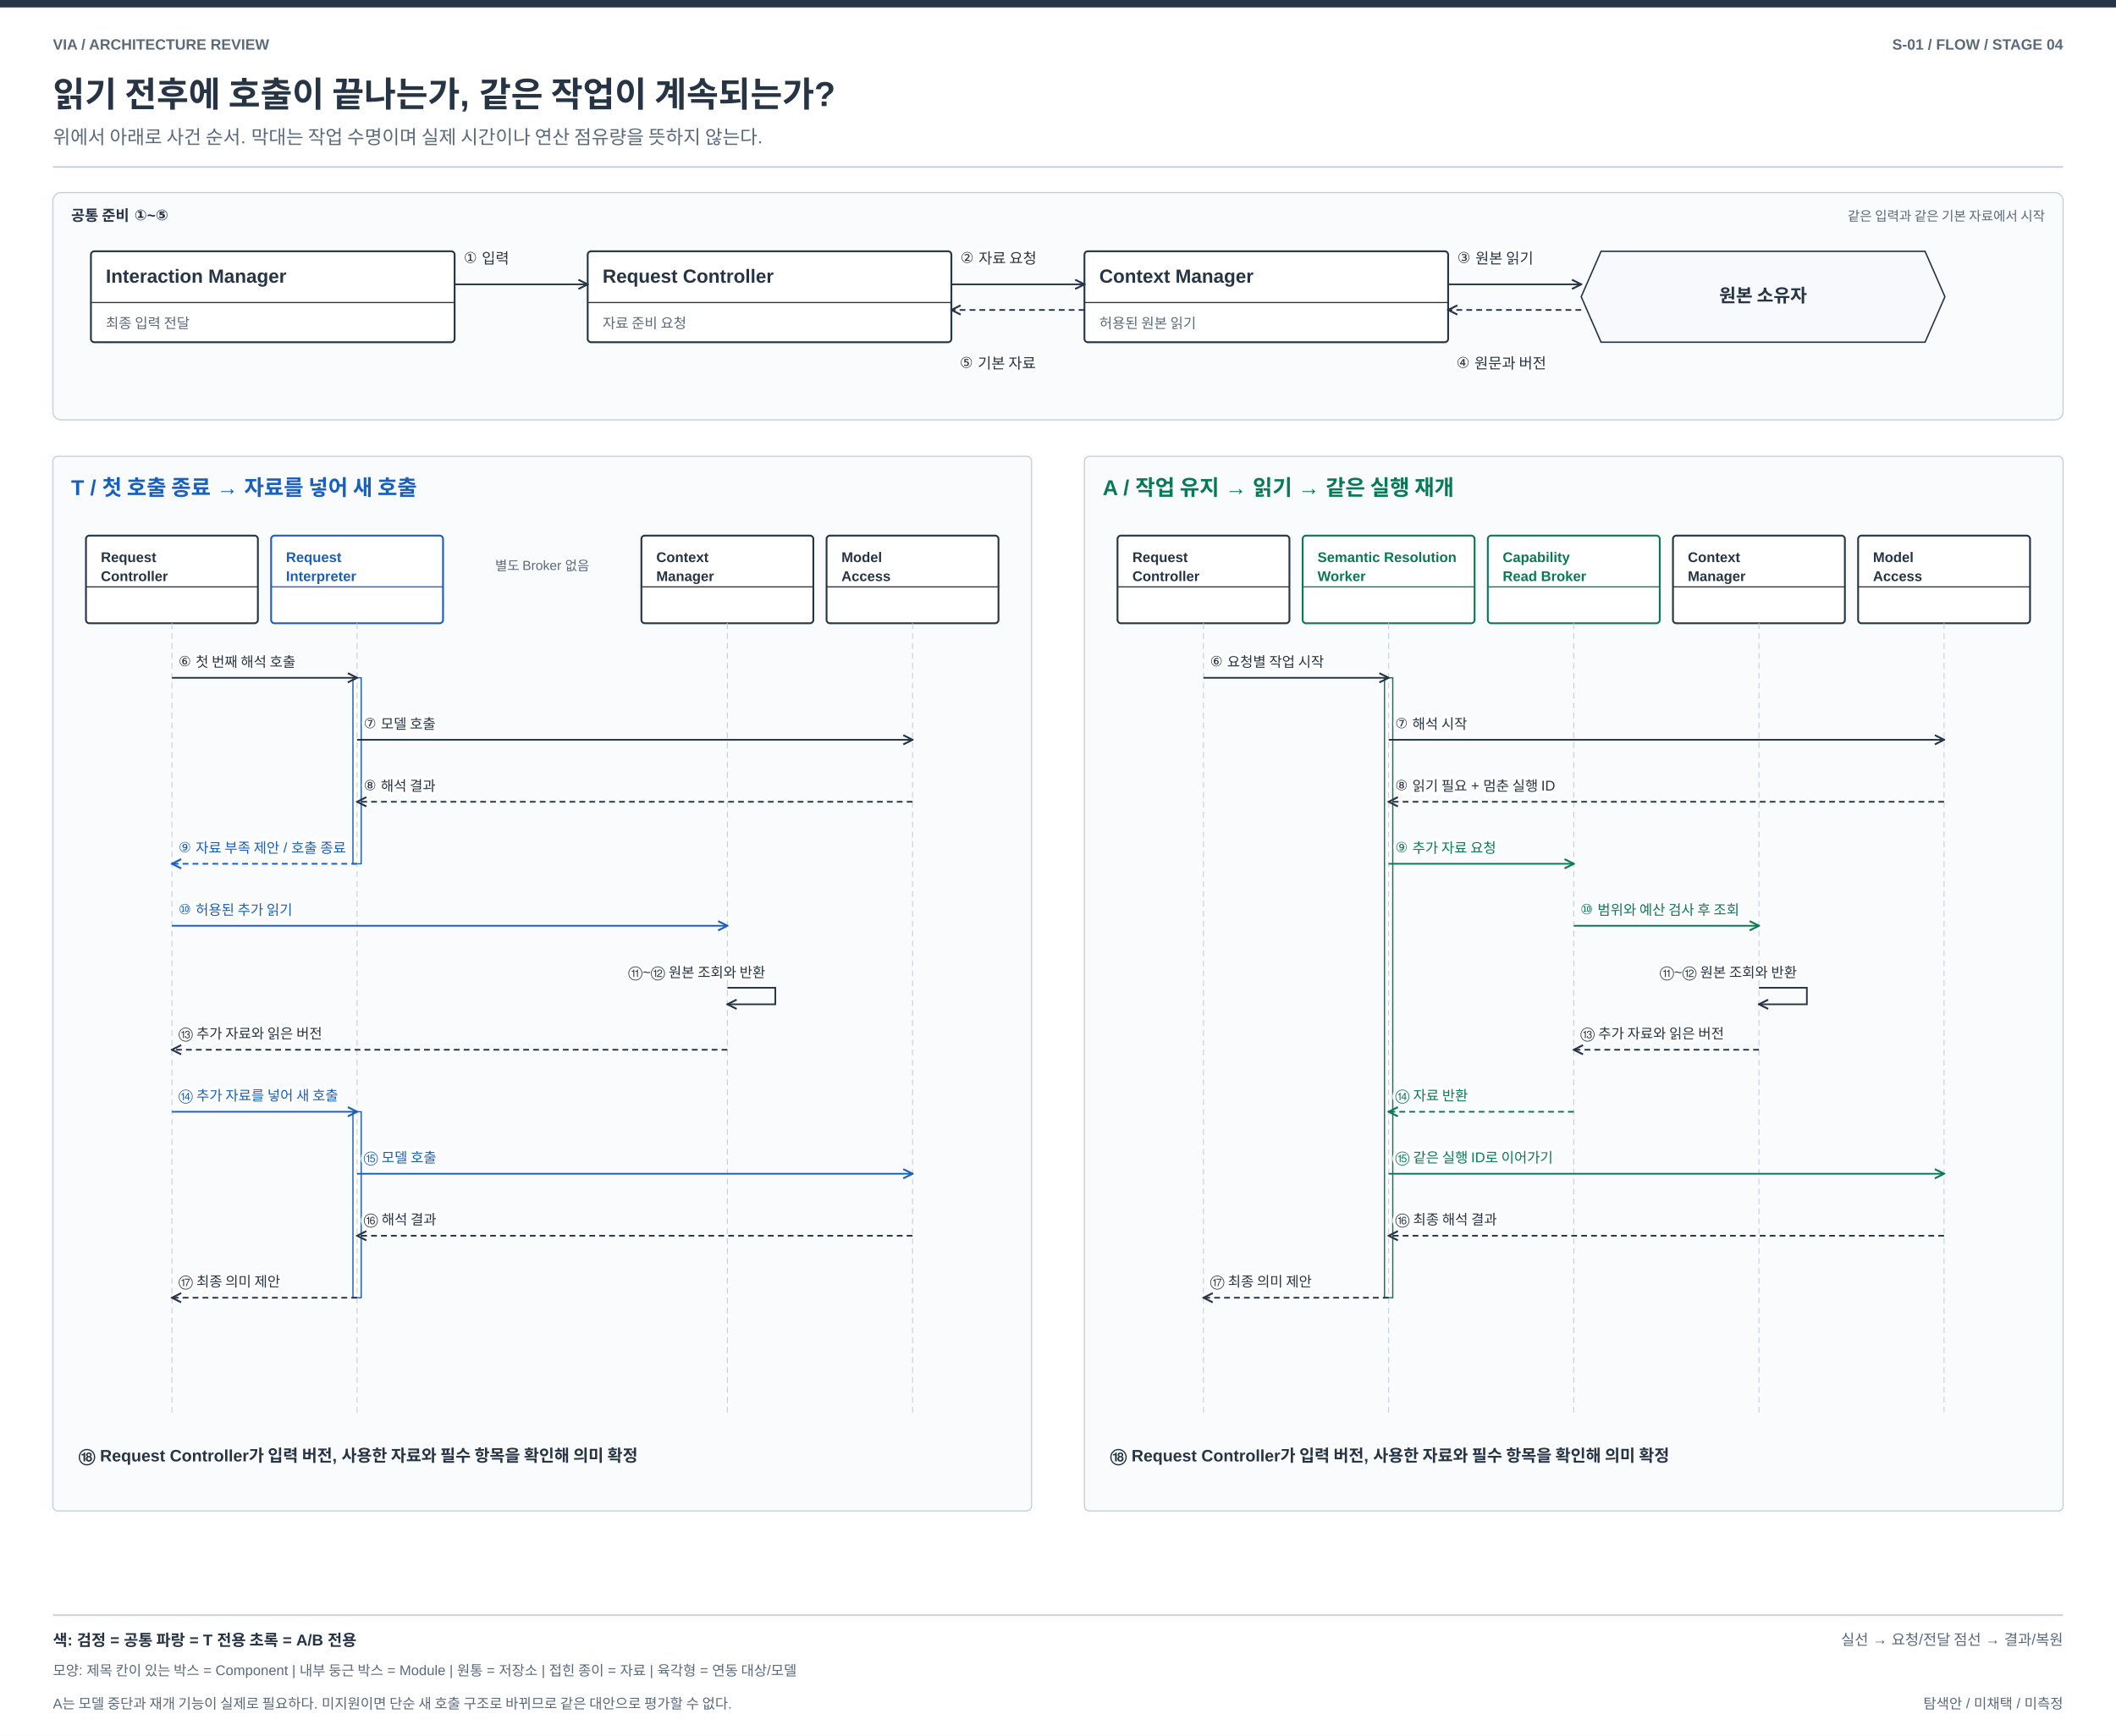
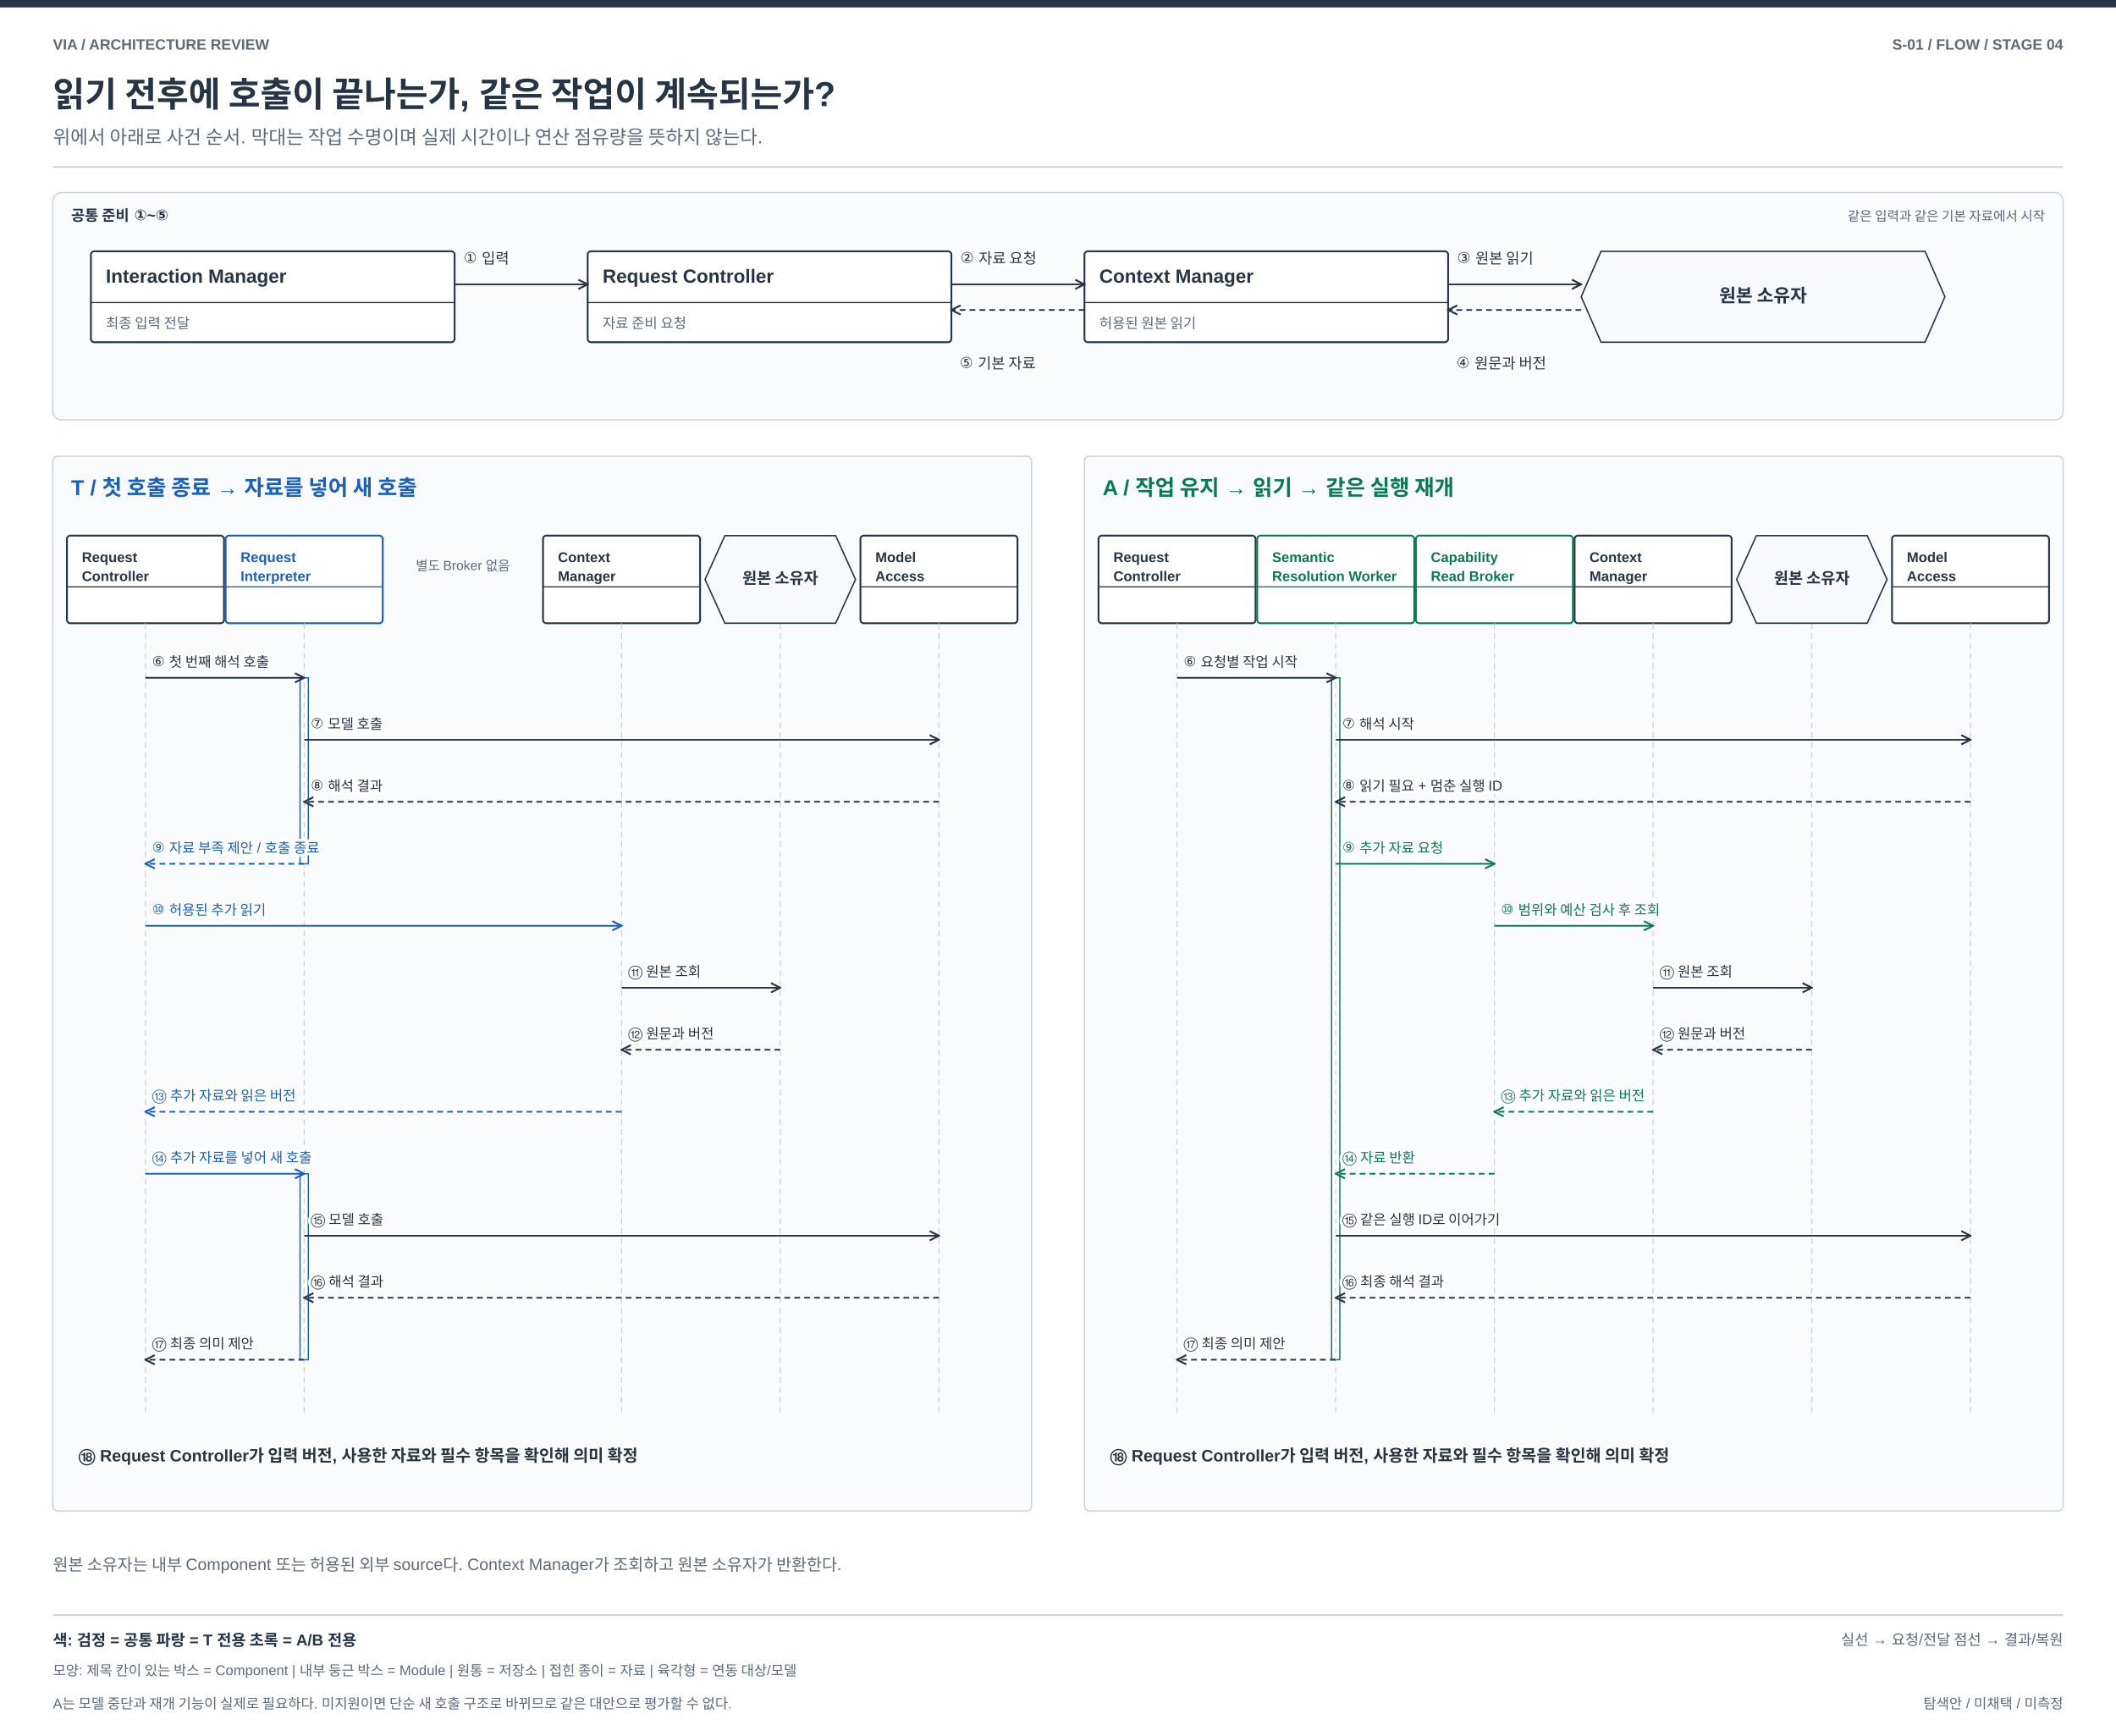
<svg xmlns="http://www.w3.org/2000/svg" width="2560" height="2100" viewBox="0 0 2560 2100" role="img" aria-labelledby="title">
  <defs>
    <marker id="a263445" viewBox="0 0 10 10" refX="9" refY="5" markerWidth="7" markerHeight="7" orient="auto-start-reverse">
      <path d="M1 1L9 5L1 9" fill="none" stroke="#263445" stroke-width="1.6" />
    </marker>
    <marker id="a195FBD" viewBox="0 0 10 10" refX="9" refY="5" markerWidth="7" markerHeight="7" orient="auto-start-reverse">
      <path d="M1 1L9 5L1 9" fill="none" stroke="#195FBD" stroke-width="1.6" />
    </marker>
    <marker id="a087A53" viewBox="0 0 10 10" refX="9" refY="5" markerWidth="7" markerHeight="7" orient="auto-start-reverse">
      <path d="M1 1L9 5L1 9" fill="none" stroke="#087A53" stroke-width="1.6" />
    </marker>
  </defs>
  <rect width="2560" height="2100" fill="white" />
  <g font-family="Arial, Apple SD Gothic Neo, Malgun Gothic, sans-serif">
    <rect id="e1" x="0" y="0" width="2560" height="9" rx="0" fill="#263445" stroke="none" stroke-width="1.5" />
    <rect id="common" x="64" y="233" width="2432" height="275" rx="10" fill="#FAFBFD" stroke="#C7D1DD" stroke-width="1.5" />
    <rect id="e24" x="64" y="552" width="1184" height="1276" rx="6" fill="#FAFBFD" stroke="#C7D1DD" stroke-width="1.5" />
-     <rect id="e35" x="427.0" y="820" width="10" height="225" rx="0" fill="white" stroke="#195FBD" stroke-width="1.5" />
-     <rect id="e36" x="427.0" y="1345" width="10" height="225" rx="0" fill="white" stroke="#195FBD" stroke-width="1.5" />
-     <rect id="e60" x="1312" y="552" width="1184" height="1276" rx="6" fill="#FAFBFD" stroke="#C7D1DD" stroke-width="1.5" />
-     <rect id="e72" x="1675.0" y="820" width="10" height="750" rx="0" fill="white" stroke="#087A53" stroke-width="1.5" />
+     <rect id="e37" x="363.0" y="820" width="10" height="225" rx="0" fill="white" stroke="#195FBD" stroke-width="1.5" />
+     <rect id="e38" x="363.0" y="1420" width="10" height="225" rx="0" fill="white" stroke="#195FBD" stroke-width="1.5" />
+     <rect id="e64" x="1312" y="552" width="1184" height="1276" rx="6" fill="#FAFBFD" stroke="#C7D1DD" stroke-width="1.5" />
+     <rect id="e78" x="1611.0" y="820" width="10" height="825" rx="0" fill="white" stroke="#087A53" stroke-width="1.5" />
    <g id="c0" data-component="true">
      <rect x="110" y="304" width="440" height="110" rx="4" fill="white" stroke="#263445" stroke-width="2.2" />
      <path d="M110 366H550" stroke="#263445" stroke-width="1.4" />
      <text x="128" y="342.0" text-anchor="start" font-size="23" font-weight="700" fill="#263445">Interaction Manager</text>
      <text x="128" y="397.0" text-anchor="start" font-size="17" font-weight="400" fill="#5B697B">최종 입력 전달</text>
    </g>
    <g id="c1" data-component="true">
      <rect x="711" y="304" width="440" height="110" rx="4" fill="white" stroke="#263445" stroke-width="2.2" />
      <path d="M711 366H1151" stroke="#263445" stroke-width="1.4" />
      <text x="729" y="342.0" text-anchor="start" font-size="23" font-weight="700" fill="#263445">Request Controller</text>
      <text x="729" y="397.0" text-anchor="start" font-size="17" font-weight="400" fill="#5B697B">자료 준비 요청</text>
    </g>
    <g id="c2" data-component="true">
      <rect x="1312" y="304" width="440" height="110" rx="4" fill="white" stroke="#263445" stroke-width="2.2" />
      <path d="M1312 366H1752" stroke="#263445" stroke-width="1.4" />
      <text x="1330" y="342.0" text-anchor="start" font-size="23" font-weight="700" fill="#263445">Context Manager</text>
      <text x="1330" y="397.0" text-anchor="start" font-size="17" font-weight="400" fill="#5B697B">허용된 원본 읽기</text>
    </g>
    <g id="0-lane0" data-component="true">
-       <rect x="104.0" y="648" width="208" height="106" rx="4" fill="white" stroke="#263445" stroke-width="2.2" />
-       <path d="M104.0 710H312.0" stroke="#263445" stroke-width="1.4" />
-       <text x="122.0" y="680.0" text-anchor="start" font-size="17" font-weight="700" fill="#263445">Request</text>
-       <text x="122.0" y="702.95" text-anchor="start" font-size="17" font-weight="700" fill="#263445">Controller</text>
+       <rect x="81.0" y="648" width="190" height="106" rx="4" fill="white" stroke="#263445" stroke-width="2.2" />
+       <path d="M81.0 710H271.0" stroke="#263445" stroke-width="1.4" />
+       <text x="99.0" y="680.0" text-anchor="start" font-size="17" font-weight="700" fill="#263445">Request</text>
+       <text x="99.0" y="702.95" text-anchor="start" font-size="17" font-weight="700" fill="#263445">Controller</text>
    </g>
    <g id="0-lane1" data-component="true">
-       <rect x="328.0" y="648" width="208" height="106" rx="4" fill="white" stroke="#195FBD" stroke-width="2.2" />
-       <path d="M328.0 710H536.0" stroke="#195FBD" stroke-width="1.4" />
-       <text x="346.0" y="680.0" text-anchor="start" font-size="17" font-weight="700" fill="#195FBD">Request</text>
-       <text x="346.0" y="702.95" text-anchor="start" font-size="17" font-weight="700" fill="#195FBD">Interpreter</text>
+       <rect x="273.0" y="648" width="190" height="106" rx="4" fill="white" stroke="#195FBD" stroke-width="2.2" />
+       <path d="M273.0 710H463.0" stroke="#195FBD" stroke-width="1.4" />
+       <text x="291.0" y="680.0" text-anchor="start" font-size="17" font-weight="700" fill="#195FBD">Request</text>
+       <text x="291.0" y="702.95" text-anchor="start" font-size="17" font-weight="700" fill="#195FBD">Interpreter</text>
    </g>
    <g id="0-lane3" data-component="true">
-       <rect x="776.0" y="648" width="208" height="106" rx="4" fill="white" stroke="#263445" stroke-width="2.2" />
-       <path d="M776.0 710H984.0" stroke="#263445" stroke-width="1.4" />
-       <text x="794.0" y="680.0" text-anchor="start" font-size="17" font-weight="700" fill="#263445">Context</text>
-       <text x="794.0" y="702.95" text-anchor="start" font-size="17" font-weight="700" fill="#263445">Manager</text>
-     </g>
-     <g id="0-lane4" data-component="true">
-       <rect x="1000.0" y="648" width="208" height="106" rx="4" fill="white" stroke="#263445" stroke-width="2.2" />
-       <path d="M1000.0 710H1208.0" stroke="#263445" stroke-width="1.4" />
-       <text x="1018.0" y="680.0" text-anchor="start" font-size="17" font-weight="700" fill="#263445">Model</text>
-       <text x="1018.0" y="702.95" text-anchor="start" font-size="17" font-weight="700" fill="#263445">Access</text>
+       <rect x="657.0" y="648" width="190" height="106" rx="4" fill="white" stroke="#263445" stroke-width="2.2" />
+       <path d="M657.0 710H847.0" stroke="#263445" stroke-width="1.4" />
+       <text x="675.0" y="680.0" text-anchor="start" font-size="17" font-weight="700" fill="#263445">Context</text>
+       <text x="675.0" y="702.95" text-anchor="start" font-size="17" font-weight="700" fill="#263445">Manager</text>
+     </g>
+     <g id="0-lane5" data-component="true">
+       <rect x="1041.0" y="648" width="190" height="106" rx="4" fill="white" stroke="#263445" stroke-width="2.2" />
+       <path d="M1041.0 710H1231.0" stroke="#263445" stroke-width="1.4" />
+       <text x="1059.0" y="680.0" text-anchor="start" font-size="17" font-weight="700" fill="#263445">Model</text>
+       <text x="1059.0" y="702.95" text-anchor="start" font-size="17" font-weight="700" fill="#263445">Access</text>
    </g>
    <g id="1-lane0" data-component="true">
-       <rect x="1352.0" y="648" width="208" height="106" rx="4" fill="white" stroke="#263445" stroke-width="2.2" />
-       <path d="M1352.0 710H1560.0" stroke="#263445" stroke-width="1.4" />
-       <text x="1370.0" y="680.0" text-anchor="start" font-size="17" font-weight="700" fill="#263445">Request</text>
-       <text x="1370.0" y="702.95" text-anchor="start" font-size="17" font-weight="700" fill="#263445">Controller</text>
+       <rect x="1329.0" y="648" width="190" height="106" rx="4" fill="white" stroke="#263445" stroke-width="2.2" />
+       <path d="M1329.0 710H1519.0" stroke="#263445" stroke-width="1.4" />
+       <text x="1347.0" y="680.0" text-anchor="start" font-size="17" font-weight="700" fill="#263445">Request</text>
+       <text x="1347.0" y="702.95" text-anchor="start" font-size="17" font-weight="700" fill="#263445">Controller</text>
    </g>
    <g id="1-lane1" data-component="true">
-       <rect x="1576.0" y="648" width="208" height="106" rx="4" fill="white" stroke="#087A53" stroke-width="2.2" />
-       <path d="M1576.0 710H1784.0" stroke="#087A53" stroke-width="1.4" />
-       <text x="1594.0" y="680.0" text-anchor="start" font-size="17" font-weight="700" fill="#087A53">Semantic Resolution</text>
-       <text x="1594.0" y="702.95" text-anchor="start" font-size="17" font-weight="700" fill="#087A53">Worker</text>
+       <rect x="1521.0" y="648" width="190" height="106" rx="4" fill="white" stroke="#087A53" stroke-width="2.2" />
+       <path d="M1521.0 710H1711.0" stroke="#087A53" stroke-width="1.4" />
+       <text x="1539.0" y="680.0" text-anchor="start" font-size="17" font-weight="700" fill="#087A53">Semantic</text>
+       <text x="1539.0" y="702.95" text-anchor="start" font-size="17" font-weight="700" fill="#087A53">Resolution Worker</text>
    </g>
    <g id="1-lane2" data-component="true">
-       <rect x="1800.0" y="648" width="208" height="106" rx="4" fill="white" stroke="#087A53" stroke-width="2.2" />
-       <path d="M1800.0 710H2008.0" stroke="#087A53" stroke-width="1.4" />
-       <text x="1818.0" y="680.0" text-anchor="start" font-size="17" font-weight="700" fill="#087A53">Capability</text>
-       <text x="1818.0" y="702.95" text-anchor="start" font-size="17" font-weight="700" fill="#087A53">Read Broker</text>
+       <rect x="1713.0" y="648" width="190" height="106" rx="4" fill="white" stroke="#087A53" stroke-width="2.2" />
+       <path d="M1713.0 710H1903.0" stroke="#087A53" stroke-width="1.4" />
+       <text x="1731.0" y="680.0" text-anchor="start" font-size="17" font-weight="700" fill="#087A53">Capability</text>
+       <text x="1731.0" y="702.95" text-anchor="start" font-size="17" font-weight="700" fill="#087A53">Read Broker</text>
    </g>
    <g id="1-lane3" data-component="true">
-       <rect x="2024.0" y="648" width="208" height="106" rx="4" fill="white" stroke="#263445" stroke-width="2.2" />
-       <path d="M2024.0 710H2232.0" stroke="#263445" stroke-width="1.4" />
-       <text x="2042.0" y="680.0" text-anchor="start" font-size="17" font-weight="700" fill="#263445">Context</text>
-       <text x="2042.0" y="702.95" text-anchor="start" font-size="17" font-weight="700" fill="#263445">Manager</text>
-     </g>
-     <g id="1-lane4" data-component="true">
-       <rect x="2248.0" y="648" width="208" height="106" rx="4" fill="white" stroke="#263445" stroke-width="2.2" />
-       <path d="M2248.0 710H2456.0" stroke="#263445" stroke-width="1.4" />
-       <text x="2266.0" y="680.0" text-anchor="start" font-size="17" font-weight="700" fill="#263445">Model</text>
-       <text x="2266.0" y="702.95" text-anchor="start" font-size="17" font-weight="700" fill="#263445">Access</text>
+       <rect x="1905.0" y="648" width="190" height="106" rx="4" fill="white" stroke="#263445" stroke-width="2.2" />
+       <path d="M1905.0 710H2095.0" stroke="#263445" stroke-width="1.4" />
+       <text x="1923.0" y="680.0" text-anchor="start" font-size="17" font-weight="700" fill="#263445">Context</text>
+       <text x="1923.0" y="702.95" text-anchor="start" font-size="17" font-weight="700" fill="#263445">Manager</text>
+     </g>
+     <g id="1-lane5" data-component="true">
+       <rect x="2289.0" y="648" width="190" height="106" rx="4" fill="white" stroke="#263445" stroke-width="2.2" />
+       <path d="M2289.0 710H2479.0" stroke="#263445" stroke-width="1.4" />
+       <text x="2307.0" y="680.0" text-anchor="start" font-size="17" font-weight="700" fill="#263445">Model</text>
+       <text x="2307.0" y="702.95" text-anchor="start" font-size="17" font-weight="700" fill="#263445">Access</text>
    </g>
    <polyline id="e6" points="64,202 2496,202" fill="none" stroke="#C7D1DD" stroke-width="2" />
    <polyline id="e14" points="550,344.0 711,344.0" fill="none" stroke="#263445" stroke-width="2" marker-end="url(#a263445)" />
    <polyline id="e16" points="1151,344.0 1312,344.0" fill="none" stroke="#263445" stroke-width="2" marker-end="url(#a263445)" />
    <polyline id="e18" points="1752,344.0 1913,344.0" fill="none" stroke="#263445" stroke-width="2" marker-end="url(#a263445)" />
    <polyline id="e20" points="1913,375.0 1752,375.0" fill="none" stroke="#263445" stroke-width="2" stroke-dasharray="7 5" marker-end="url(#a263445)" />
    <polyline id="e22" points="1312,375.0 1151,375.0" fill="none" stroke="#263445" stroke-width="2" stroke-dasharray="7 5" marker-end="url(#a263445)" />
-     <polyline id="e27" points="208.0,754 208.0,1710" fill="none" stroke="#C7D1DD" stroke-width="1.2" stroke-dasharray="7 5" />
-     <polyline id="e29" points="432.0,754 432.0,1710" fill="none" stroke="#C7D1DD" stroke-width="1.2" stroke-dasharray="7 5" />
-     <polyline id="e32" points="880.0,754 880.0,1710" fill="none" stroke="#C7D1DD" stroke-width="1.2" stroke-dasharray="7 5" />
-     <polyline id="e34" points="1104.0,754 1104.0,1710" fill="none" stroke="#C7D1DD" stroke-width="1.2" stroke-dasharray="7 5" />
-     <polyline id="e37" points="208.0,820 432.0,820" fill="none" stroke="#263445" stroke-width="2" marker-end="url(#a263445)" />
-     <polyline id="e39" points="432.0,895 1104.0,895" fill="none" stroke="#263445" stroke-width="2" marker-end="url(#a263445)" />
-     <polyline id="e41" points="1104.0,970 432.0,970" fill="none" stroke="#263445" stroke-width="2" stroke-dasharray="7 5" marker-end="url(#a263445)" />
-     <polyline id="e43" points="432.0,1045 208.0,1045" fill="none" stroke="#195FBD" stroke-width="2" stroke-dasharray="7 5" marker-end="url(#a195FBD)" />
-     <polyline id="e45" points="208.0,1120 880.0,1120" fill="none" stroke="#195FBD" stroke-width="2" marker-end="url(#a195FBD)" />
-     <polyline id="e47" points="880.0,1195 938.0,1195 938.0,1215 880.0,1215" fill="none" stroke="#263445" stroke-width="2" marker-end="url(#a263445)" />
-     <polyline id="e49" points="880.0,1270 208.0,1270" fill="none" stroke="#263445" stroke-width="2" stroke-dasharray="7 5" marker-end="url(#a263445)" />
-     <polyline id="e51" points="208.0,1345 432.0,1345" fill="none" stroke="#195FBD" stroke-width="2" marker-end="url(#a195FBD)" />
-     <polyline id="e53" points="432.0,1420 1104.0,1420" fill="none" stroke="#195FBD" stroke-width="2" marker-end="url(#a195FBD)" />
-     <polyline id="e55" points="1104.0,1495 432.0,1495" fill="none" stroke="#263445" stroke-width="2" stroke-dasharray="7 5" marker-end="url(#a263445)" />
-     <polyline id="e57" points="432.0,1570 208.0,1570" fill="none" stroke="#263445" stroke-width="2" stroke-dasharray="7 5" marker-end="url(#a263445)" />
-     <polyline id="e63" points="1456.0,754 1456.0,1710" fill="none" stroke="#C7D1DD" stroke-width="1.2" stroke-dasharray="7 5" />
-     <polyline id="e65" points="1680.0,754 1680.0,1710" fill="none" stroke="#C7D1DD" stroke-width="1.2" stroke-dasharray="7 5" />
-     <polyline id="e67" points="1904.0,754 1904.0,1710" fill="none" stroke="#C7D1DD" stroke-width="1.2" stroke-dasharray="7 5" />
-     <polyline id="e69" points="2128.0,754 2128.0,1710" fill="none" stroke="#C7D1DD" stroke-width="1.2" stroke-dasharray="7 5" />
-     <polyline id="e71" points="2352.0,754 2352.0,1710" fill="none" stroke="#C7D1DD" stroke-width="1.2" stroke-dasharray="7 5" />
-     <polyline id="e73" points="1456.0,820 1680.0,820" fill="none" stroke="#263445" stroke-width="2" marker-end="url(#a263445)" />
-     <polyline id="e75" points="1680.0,895 2352.0,895" fill="none" stroke="#263445" stroke-width="2" marker-end="url(#a263445)" />
-     <polyline id="e77" points="2352.0,970 1680.0,970" fill="none" stroke="#263445" stroke-width="2" stroke-dasharray="7 5" marker-end="url(#a263445)" />
-     <polyline id="e79" points="1680.0,1045 1904.0,1045" fill="none" stroke="#087A53" stroke-width="2" marker-end="url(#a087A53)" />
-     <polyline id="e81" points="1904.0,1120 2128.0,1120" fill="none" stroke="#087A53" stroke-width="2" marker-end="url(#a087A53)" />
-     <polyline id="e83" points="2128.0,1195 2186.0,1195 2186.0,1215 2128.0,1215" fill="none" stroke="#263445" stroke-width="2" marker-end="url(#a263445)" />
-     <polyline id="e85" points="2128.0,1270 1904.0,1270" fill="none" stroke="#263445" stroke-width="2" stroke-dasharray="7 5" marker-end="url(#a263445)" />
-     <polyline id="e87" points="1904.0,1345 1680.0,1345" fill="none" stroke="#087A53" stroke-width="2" stroke-dasharray="7 5" marker-end="url(#a087A53)" />
-     <polyline id="e89" points="1680.0,1420 2352.0,1420" fill="none" stroke="#087A53" stroke-width="2" marker-end="url(#a087A53)" />
-     <polyline id="e91" points="2352.0,1495 1680.0,1495" fill="none" stroke="#263445" stroke-width="2" stroke-dasharray="7 5" marker-end="url(#a263445)" />
-     <polyline id="e93" points="1680.0,1570 1456.0,1570" fill="none" stroke="#263445" stroke-width="2" stroke-dasharray="7 5" marker-end="url(#a263445)" />
-     <polyline id="e96" points="64,1954 2496,1954" fill="none" stroke="#C7D1DD" stroke-width="2" />
+     <polyline id="e27" points="176.0,754 176.0,1710" fill="none" stroke="#C7D1DD" stroke-width="1.2" stroke-dasharray="7 5" />
+     <polyline id="e29" points="368.0,754 368.0,1710" fill="none" stroke="#C7D1DD" stroke-width="1.2" stroke-dasharray="7 5" />
+     <polyline id="e32" points="752.0,754 752.0,1710" fill="none" stroke="#C7D1DD" stroke-width="1.2" stroke-dasharray="7 5" />
+     <polyline id="e34" points="944.0,754 944.0,1710" fill="none" stroke="#C7D1DD" stroke-width="1.2" stroke-dasharray="7 5" />
+     <polyline id="e36" points="1136.0,754 1136.0,1710" fill="none" stroke="#C7D1DD" stroke-width="1.2" stroke-dasharray="7 5" />
+     <polyline id="e39" points="176.0,820 368.0,820" fill="none" stroke="#263445" stroke-width="2" marker-end="url(#a263445)" />
+     <polyline id="e41" points="368.0,895 1136.0,895" fill="none" stroke="#263445" stroke-width="2" marker-end="url(#a263445)" />
+     <polyline id="e43" points="1136.0,970 368.0,970" fill="none" stroke="#263445" stroke-width="2" stroke-dasharray="7 5" marker-end="url(#a263445)" />
+     <polyline id="e45" points="368.0,1045 176.0,1045" fill="none" stroke="#195FBD" stroke-width="2" stroke-dasharray="7 5" marker-end="url(#a195FBD)" />
+     <polyline id="e47" points="176.0,1120 752.0,1120" fill="none" stroke="#195FBD" stroke-width="2" marker-end="url(#a195FBD)" />
+     <polyline id="e49" points="752.0,1195 944.0,1195" fill="none" stroke="#263445" stroke-width="2" marker-end="url(#a263445)" />
+     <polyline id="e51" points="944.0,1270 752.0,1270" fill="none" stroke="#263445" stroke-width="2" stroke-dasharray="7 5" marker-end="url(#a263445)" />
+     <polyline id="e53" points="752.0,1345 176.0,1345" fill="none" stroke="#195FBD" stroke-width="2" stroke-dasharray="7 5" marker-end="url(#a195FBD)" />
+     <polyline id="e55" points="176.0,1420 368.0,1420" fill="none" stroke="#195FBD" stroke-width="2" marker-end="url(#a195FBD)" />
+     <polyline id="e57" points="368.0,1495 1136.0,1495" fill="none" stroke="#263445" stroke-width="2" marker-end="url(#a263445)" />
+     <polyline id="e59" points="1136.0,1570 368.0,1570" fill="none" stroke="#263445" stroke-width="2" stroke-dasharray="7 5" marker-end="url(#a263445)" />
+     <polyline id="e61" points="368.0,1645 176.0,1645" fill="none" stroke="#263445" stroke-width="2" stroke-dasharray="7 5" marker-end="url(#a263445)" />
+     <polyline id="e67" points="1424.0,754 1424.0,1710" fill="none" stroke="#C7D1DD" stroke-width="1.2" stroke-dasharray="7 5" />
+     <polyline id="e69" points="1616.0,754 1616.0,1710" fill="none" stroke="#C7D1DD" stroke-width="1.2" stroke-dasharray="7 5" />
+     <polyline id="e71" points="1808.0,754 1808.0,1710" fill="none" stroke="#C7D1DD" stroke-width="1.2" stroke-dasharray="7 5" />
+     <polyline id="e73" points="2000.0,754 2000.0,1710" fill="none" stroke="#C7D1DD" stroke-width="1.2" stroke-dasharray="7 5" />
+     <polyline id="e75" points="2192.0,754 2192.0,1710" fill="none" stroke="#C7D1DD" stroke-width="1.2" stroke-dasharray="7 5" />
+     <polyline id="e77" points="2384.0,754 2384.0,1710" fill="none" stroke="#C7D1DD" stroke-width="1.2" stroke-dasharray="7 5" />
+     <polyline id="e79" points="1424.0,820 1616.0,820" fill="none" stroke="#263445" stroke-width="2" marker-end="url(#a263445)" />
+     <polyline id="e81" points="1616.0,895 2384.0,895" fill="none" stroke="#263445" stroke-width="2" marker-end="url(#a263445)" />
+     <polyline id="e83" points="2384.0,970 1616.0,970" fill="none" stroke="#263445" stroke-width="2" stroke-dasharray="7 5" marker-end="url(#a263445)" />
+     <polyline id="e85" points="1616.0,1045 1808.0,1045" fill="none" stroke="#087A53" stroke-width="2" marker-end="url(#a087A53)" />
+     <polyline id="e87" points="1808.0,1120 2000.0,1120" fill="none" stroke="#087A53" stroke-width="2" marker-end="url(#a087A53)" />
+     <polyline id="e89" points="2000.0,1195 2192.0,1195" fill="none" stroke="#263445" stroke-width="2" marker-end="url(#a263445)" />
+     <polyline id="e91" points="2192.0,1270 2000.0,1270" fill="none" stroke="#263445" stroke-width="2" stroke-dasharray="7 5" marker-end="url(#a263445)" />
+     <polyline id="e93" points="2000.0,1345 1808.0,1345" fill="none" stroke="#087A53" stroke-width="2" stroke-dasharray="7 5" marker-end="url(#a087A53)" />
+     <polyline id="e95" points="1808.0,1420 1616.0,1420" fill="none" stroke="#087A53" stroke-width="2" stroke-dasharray="7 5" marker-end="url(#a087A53)" />
+     <polyline id="e97" points="1616.0,1495 2384.0,1495" fill="none" stroke="#263445" stroke-width="2" marker-end="url(#a263445)" />
+     <polyline id="e99" points="2384.0,1570 1616.0,1570" fill="none" stroke="#263445" stroke-width="2" stroke-dasharray="7 5" marker-end="url(#a263445)" />
+     <polyline id="e101" points="1616.0,1645 1424.0,1645" fill="none" stroke="#263445" stroke-width="2" stroke-dasharray="7 5" marker-end="url(#a263445)" />
+     <polyline id="e105" points="64,1954 2496,1954" fill="none" stroke="#C7D1DD" stroke-width="2" />
    <g id="c3" data-node="true" data-x="1913" data-y="304" data-w="440" data-h="110">
      <path d="M1937 304H2329L2353 359.0L2329 414H1937L1913 359.0Z" fill="#F7F9FC" stroke="#263445" stroke-width="1.7" />
      <text x="2133.0" y="365.25" text-anchor="middle" font-size="22" font-weight="700" fill="#263445">원본 소유자</text>
    </g>
+     <g id="0-lane4" data-node="true" data-x="853.0" data-y="648" data-w="182" data-h="106">
+       <path d="M877.0 648H1011.0L1035.0 701.0L1011.0 754H877.0L853.0 701.0Z" fill="#F7F9FC" stroke="#263445" stroke-width="1.7" />
+       <text x="944.0" y="706.125" text-anchor="middle" font-size="19" font-weight="700" fill="#263445">원본 소유자</text>
+     </g>
+     <g id="1-lane4" data-node="true" data-x="2101.0" data-y="648" data-w="182" data-h="106">
+       <path d="M2125.0 648H2259.0L2283.0 701.0L2259.0 754H2125.0L2101.0 701.0Z" fill="#F7F9FC" stroke="#263445" stroke-width="1.7" />
+       <text x="2192.0" y="706.125" text-anchor="middle" font-size="19" font-weight="700" fill="#263445">원본 소유자</text>
+     </g>
    <g id="e2">
      <text x="64" y="60.0" text-anchor="start" font-size="18" font-weight="700" fill="#5B697B">VIA  /  ARCHITECTURE REVIEW</text>
    </g>
    <g id="e3">
      <text x="2496" y="60.0" text-anchor="end" font-size="18" font-weight="700" fill="#5B697B">S-01 / FLOW  /  STAGE 04</text>
    </g>
    <g id="e4">
      <text x="64" y="129.0" text-anchor="start" font-size="42" font-weight="700" fill="#263445">읽기 전후에 호출이 끝나는가, 같은 작업이 계속되는가?</text>
    </g>
    <g id="e5">
      <text x="64" y="174.0" text-anchor="start" font-size="23" font-weight="400" fill="#5B697B">위에서 아래로 사건 순서. 막대는 작업 수명이며 실제 시간이나 연산 점유량을 뜻하지 않는다.</text>
    </g>
    <g id="e8">
      <text x="86" y="267.0" text-anchor="start" font-size="18" font-weight="700" fill="#263445">공통 준비 ①~⑤</text>
    </g>
    <g id="e9">
      <text x="2474" y="267.0" text-anchor="end" font-size="16" font-weight="400" fill="#5B697B">같은 입력과 같은 기본 자료에서 시작</text>
    </g>
    <g id="e15" paint-order="stroke" stroke="white" stroke-width="7" stroke-linejoin="round">
      <text x="561" y="318.0" text-anchor="start" font-size="18" font-weight="400" fill="#263445">① 입력</text>
    </g>
    <g id="e17" paint-order="stroke" stroke="white" stroke-width="7" stroke-linejoin="round">
      <text x="1162" y="318.0" text-anchor="start" font-size="18" font-weight="400" fill="#263445">② 자료 요청</text>
    </g>
    <g id="e19" paint-order="stroke" stroke="white" stroke-width="7" stroke-linejoin="round">
      <text x="1763" y="318.0" text-anchor="start" font-size="18" font-weight="400" fill="#263445">③ 원본 읽기</text>
    </g>
    <g id="e21" paint-order="stroke" stroke="white" stroke-width="7" stroke-linejoin="round">
      <text x="1762" y="445.0" text-anchor="start" font-size="18" font-weight="400" fill="#263445">④ 원문과 버전</text>
    </g>
    <g id="e23" paint-order="stroke" stroke="white" stroke-width="7" stroke-linejoin="round">
      <text x="1161" y="445.0" text-anchor="start" font-size="18" font-weight="400" fill="#263445">⑤ 기본 자료</text>
    </g>
    <g id="e25">
      <text x="86" y="599.0" text-anchor="start" font-size="26" font-weight="700" fill="#195FBD">T / 첫 호출 종료 → 자료를 넣어 새 호출</text>
    </g>
    <g id="e30">
-       <text x="656.0" y="690.0" text-anchor="middle" font-size="16" font-weight="400" fill="#5B697B">별도 Broker 없음</text>
-     </g>
-     <g id="e38" paint-order="stroke" stroke="white" stroke-width="7" stroke-linejoin="round">
-       <text x="216.0" y="806.0" text-anchor="start" font-size="17" font-weight="400" fill="#263445">⑥ 첫 번째 해석 호출</text>
+       <text x="560.0" y="690.0" text-anchor="middle" font-size="16" font-weight="400" fill="#5B697B">별도 Broker 없음</text>
    </g>
    <g id="e40" paint-order="stroke" stroke="white" stroke-width="7" stroke-linejoin="round">
-       <text x="440.0" y="881.0" text-anchor="start" font-size="17" font-weight="400" fill="#263445">⑦ 모델 호출</text>
+       <text x="184.0" y="806.0" text-anchor="start" font-size="17" font-weight="400" fill="#263445">⑥ 첫 번째 해석 호출</text>
    </g>
    <g id="e42" paint-order="stroke" stroke="white" stroke-width="7" stroke-linejoin="round">
-       <text x="440.0" y="956.0" text-anchor="start" font-size="17" font-weight="400" fill="#263445">⑧ 해석 결과</text>
+       <text x="376.0" y="881.0" text-anchor="start" font-size="17" font-weight="400" fill="#263445">⑦ 모델 호출</text>
    </g>
    <g id="e44" paint-order="stroke" stroke="white" stroke-width="7" stroke-linejoin="round">
-       <text x="216.0" y="1031.0" text-anchor="start" font-size="17" font-weight="400" fill="#195FBD">⑨ 자료 부족 제안 / 호출 종료</text>
+       <text x="376.0" y="956.0" text-anchor="start" font-size="17" font-weight="400" fill="#263445">⑧ 해석 결과</text>
    </g>
    <g id="e46" paint-order="stroke" stroke="white" stroke-width="7" stroke-linejoin="round">
-       <text x="216.0" y="1106.0" text-anchor="start" font-size="17" font-weight="400" fill="#195FBD">⑩ 허용된 추가 읽기</text>
+       <text x="184.0" y="1031.0" text-anchor="start" font-size="17" font-weight="400" fill="#195FBD">⑨ 자료 부족 제안 / 호출 종료</text>
    </g>
    <g id="e48" paint-order="stroke" stroke="white" stroke-width="7" stroke-linejoin="round">
-       <text x="760.0" y="1182.0" text-anchor="start" font-size="17" font-weight="400" fill="#263445">⑪~⑫ 원본 조회와 반환</text>
+       <text x="184.0" y="1106.0" text-anchor="start" font-size="17" font-weight="400" fill="#195FBD">⑩ 허용된 추가 읽기</text>
    </g>
    <g id="e50" paint-order="stroke" stroke="white" stroke-width="7" stroke-linejoin="round">
-       <text x="216.0" y="1256.0" text-anchor="start" font-size="17" font-weight="400" fill="#263445">⑬ 추가 자료와 읽은 버전</text>
+       <text x="760.0" y="1181.0" text-anchor="start" font-size="17" font-weight="400" fill="#263445">⑪ 원본 조회</text>
    </g>
    <g id="e52" paint-order="stroke" stroke="white" stroke-width="7" stroke-linejoin="round">
-       <text x="216.0" y="1331.0" text-anchor="start" font-size="17" font-weight="400" fill="#195FBD">⑭ 추가 자료를 넣어 새 호출</text>
+       <text x="760.0" y="1256.0" text-anchor="start" font-size="17" font-weight="400" fill="#263445">⑫ 원문과 버전</text>
    </g>
    <g id="e54" paint-order="stroke" stroke="white" stroke-width="7" stroke-linejoin="round">
-       <text x="440.0" y="1406.0" text-anchor="start" font-size="17" font-weight="400" fill="#195FBD">⑮ 모델 호출</text>
+       <text x="184.0" y="1331.0" text-anchor="start" font-size="17" font-weight="400" fill="#195FBD">⑬ 추가 자료와 읽은 버전</text>
    </g>
    <g id="e56" paint-order="stroke" stroke="white" stroke-width="7" stroke-linejoin="round">
-       <text x="440.0" y="1481.0" text-anchor="start" font-size="17" font-weight="400" fill="#263445">⑯ 해석 결과</text>
+       <text x="184.0" y="1406.0" text-anchor="start" font-size="17" font-weight="400" fill="#195FBD">⑭ 추가 자료를 넣어 새 호출</text>
    </g>
    <g id="e58" paint-order="stroke" stroke="white" stroke-width="7" stroke-linejoin="round">
-       <text x="216.0" y="1556.0" text-anchor="start" font-size="17" font-weight="400" fill="#263445">⑰ 최종 의미 제안</text>
-     </g>
-     <g id="e59">
+       <text x="376.0" y="1481.0" text-anchor="start" font-size="17" font-weight="400" fill="#263445">⑮ 모델 호출</text>
+     </g>
+     <g id="e60" paint-order="stroke" stroke="white" stroke-width="7" stroke-linejoin="round">
+       <text x="376.0" y="1556.0" text-anchor="start" font-size="17" font-weight="400" fill="#263445">⑯ 해석 결과</text>
+     </g>
+     <g id="e62" paint-order="stroke" stroke="white" stroke-width="7" stroke-linejoin="round">
+       <text x="184.0" y="1631.0" text-anchor="start" font-size="17" font-weight="400" fill="#263445">⑰ 최종 의미 제안</text>
+     </g>
+     <g id="e63">
      <text x="95" y="1768.0" text-anchor="start" font-size="20" font-weight="700" fill="#263445">⑱ Request Controller가 입력 버전, 사용한 자료와 필수 항목을 확인해 의미 확정</text>
    </g>
-     <g id="e61">
+     <g id="e65">
      <text x="1334" y="599.0" text-anchor="start" font-size="26" font-weight="700" fill="#087A53">A / 작업 유지 → 읽기 → 같은 실행 재개</text>
    </g>
-     <g id="e74" paint-order="stroke" stroke="white" stroke-width="7" stroke-linejoin="round">
-       <text x="1464.0" y="806.0" text-anchor="start" font-size="17" font-weight="400" fill="#263445">⑥ 요청별 작업 시작</text>
-     </g>
-     <g id="e76" paint-order="stroke" stroke="white" stroke-width="7" stroke-linejoin="round">
-       <text x="1688.0" y="881.0" text-anchor="start" font-size="17" font-weight="400" fill="#263445">⑦ 해석 시작</text>
-     </g>
-     <g id="e78" paint-order="stroke" stroke="white" stroke-width="7" stroke-linejoin="round">
-       <text x="1688.0" y="956.0" text-anchor="start" font-size="17" font-weight="400" fill="#263445">⑧ 읽기 필요 + 멈춘 실행 ID</text>
-     </g>
    <g id="e80" paint-order="stroke" stroke="white" stroke-width="7" stroke-linejoin="round">
-       <text x="1688.0" y="1031.0" text-anchor="start" font-size="17" font-weight="400" fill="#087A53">⑨ 추가 자료 요청</text>
+       <text x="1432.0" y="806.0" text-anchor="start" font-size="17" font-weight="400" fill="#263445">⑥ 요청별 작업 시작</text>
    </g>
    <g id="e82" paint-order="stroke" stroke="white" stroke-width="7" stroke-linejoin="round">
-       <text x="1912.0" y="1106.0" text-anchor="start" font-size="17" font-weight="400" fill="#087A53">⑩ 범위와 예산 검사 후 조회</text>
+       <text x="1624.0" y="881.0" text-anchor="start" font-size="17" font-weight="400" fill="#263445">⑦ 해석 시작</text>
    </g>
    <g id="e84" paint-order="stroke" stroke="white" stroke-width="7" stroke-linejoin="round">
-       <text x="2008.0" y="1182.0" text-anchor="start" font-size="17" font-weight="400" fill="#263445">⑪~⑫ 원본 조회와 반환</text>
+       <text x="1624.0" y="956.0" text-anchor="start" font-size="17" font-weight="400" fill="#263445">⑧ 읽기 필요 + 멈춘 실행 ID</text>
    </g>
    <g id="e86" paint-order="stroke" stroke="white" stroke-width="7" stroke-linejoin="round">
-       <text x="1912.0" y="1256.0" text-anchor="start" font-size="17" font-weight="400" fill="#263445">⑬ 추가 자료와 읽은 버전</text>
+       <text x="1624.0" y="1031.0" text-anchor="start" font-size="17" font-weight="400" fill="#087A53">⑨ 추가 자료 요청</text>
    </g>
    <g id="e88" paint-order="stroke" stroke="white" stroke-width="7" stroke-linejoin="round">
-       <text x="1688.0" y="1331.0" text-anchor="start" font-size="17" font-weight="400" fill="#087A53">⑭ 자료 반환</text>
+       <text x="1816.0" y="1106.0" text-anchor="start" font-size="17" font-weight="400" fill="#087A53">⑩ 범위와 예산 검사 후 조회</text>
    </g>
    <g id="e90" paint-order="stroke" stroke="white" stroke-width="7" stroke-linejoin="round">
-       <text x="1688.0" y="1406.0" text-anchor="start" font-size="17" font-weight="400" fill="#087A53">⑮ 같은 실행 ID로 이어가기</text>
+       <text x="2008.0" y="1181.0" text-anchor="start" font-size="17" font-weight="400" fill="#263445">⑪ 원본 조회</text>
    </g>
    <g id="e92" paint-order="stroke" stroke="white" stroke-width="7" stroke-linejoin="round">
-       <text x="1688.0" y="1481.0" text-anchor="start" font-size="17" font-weight="400" fill="#263445">⑯ 최종 해석 결과</text>
+       <text x="2008.0" y="1256.0" text-anchor="start" font-size="17" font-weight="400" fill="#263445">⑫ 원문과 버전</text>
    </g>
    <g id="e94" paint-order="stroke" stroke="white" stroke-width="7" stroke-linejoin="round">
-       <text x="1464.0" y="1556.0" text-anchor="start" font-size="17" font-weight="400" fill="#263445">⑰ 최종 의미 제안</text>
-     </g>
-     <g id="e95">
+       <text x="1816.0" y="1331.0" text-anchor="start" font-size="17" font-weight="400" fill="#087A53">⑬ 추가 자료와 읽은 버전</text>
+     </g>
+     <g id="e96" paint-order="stroke" stroke="white" stroke-width="7" stroke-linejoin="round">
+       <text x="1624.0" y="1406.0" text-anchor="start" font-size="17" font-weight="400" fill="#087A53">⑭ 자료 반환</text>
+     </g>
+     <g id="e98" paint-order="stroke" stroke="white" stroke-width="7" stroke-linejoin="round">
+       <text x="1624.0" y="1481.0" text-anchor="start" font-size="17" font-weight="400" fill="#263445">⑮ 같은 실행 ID로 이어가기</text>
+     </g>
+     <g id="e100" paint-order="stroke" stroke="white" stroke-width="7" stroke-linejoin="round">
+       <text x="1624.0" y="1556.0" text-anchor="start" font-size="17" font-weight="400" fill="#263445">⑯ 최종 해석 결과</text>
+     </g>
+     <g id="e102" paint-order="stroke" stroke="white" stroke-width="7" stroke-linejoin="round">
+       <text x="1432.0" y="1631.0" text-anchor="start" font-size="17" font-weight="400" fill="#263445">⑰ 최종 의미 제안</text>
+     </g>
+     <g id="e103">
      <text x="1343" y="1768.0" text-anchor="start" font-size="20" font-weight="700" fill="#263445">⑱ Request Controller가 입력 버전, 사용한 자료와 필수 항목을 확인해 의미 확정</text>
    </g>
-     <g id="e97">
+     <g id="e104">
+       <text x="64" y="1900.0" text-anchor="start" font-size="20" font-weight="400" fill="#5B697B">원본 소유자는 내부 Component 또는 허용된 외부 source다. Context Manager가 조회하고 원본 소유자가 반환한다.</text>
+     </g>
+     <g id="e106">
      <text x="64" y="1991.0" text-anchor="start" font-size="19" font-weight="700" fill="#263445">색:  검정 = 공통     파랑 = T 전용     초록 = A/B 전용</text>
    </g>
-     <g id="e98">
+     <g id="e107">
      <text x="2496" y="1990.0" text-anchor="end" font-size="18" font-weight="400" fill="#5B697B">실선 → 요청/전달     점선 → 결과/복원</text>
    </g>
-     <g id="e99">
+     <g id="e108">
      <text x="64" y="2027.0" text-anchor="start" font-size="17" font-weight="400" fill="#5B697B">모양:  제목 칸이 있는 박스 = Component   |   내부 둥근 박스 = Module   |   원통 = 저장소   |   접힌 종이 = 자료   |   육각형 = 연동 대상/모델</text>
    </g>
-     <g id="e100">
+     <g id="e109">
      <text x="64" y="2067.0" text-anchor="start" font-size="17" font-weight="400" fill="#5B697B">A는 모델 중단과 재개 기능이 실제로 필요하다. 미지원이면 단순 새 호출 구조로 바뀌므로 같은 대안으로 평가할 수 없다.</text>
    </g>
-     <g id="e101">
+     <g id="e110">
      <text x="2496" y="2067.0" text-anchor="end" font-size="17" font-weight="400" fill="#5B697B">탐색안 / 미채택 / 미측정</text>
    </g>
  </g>
</svg>
